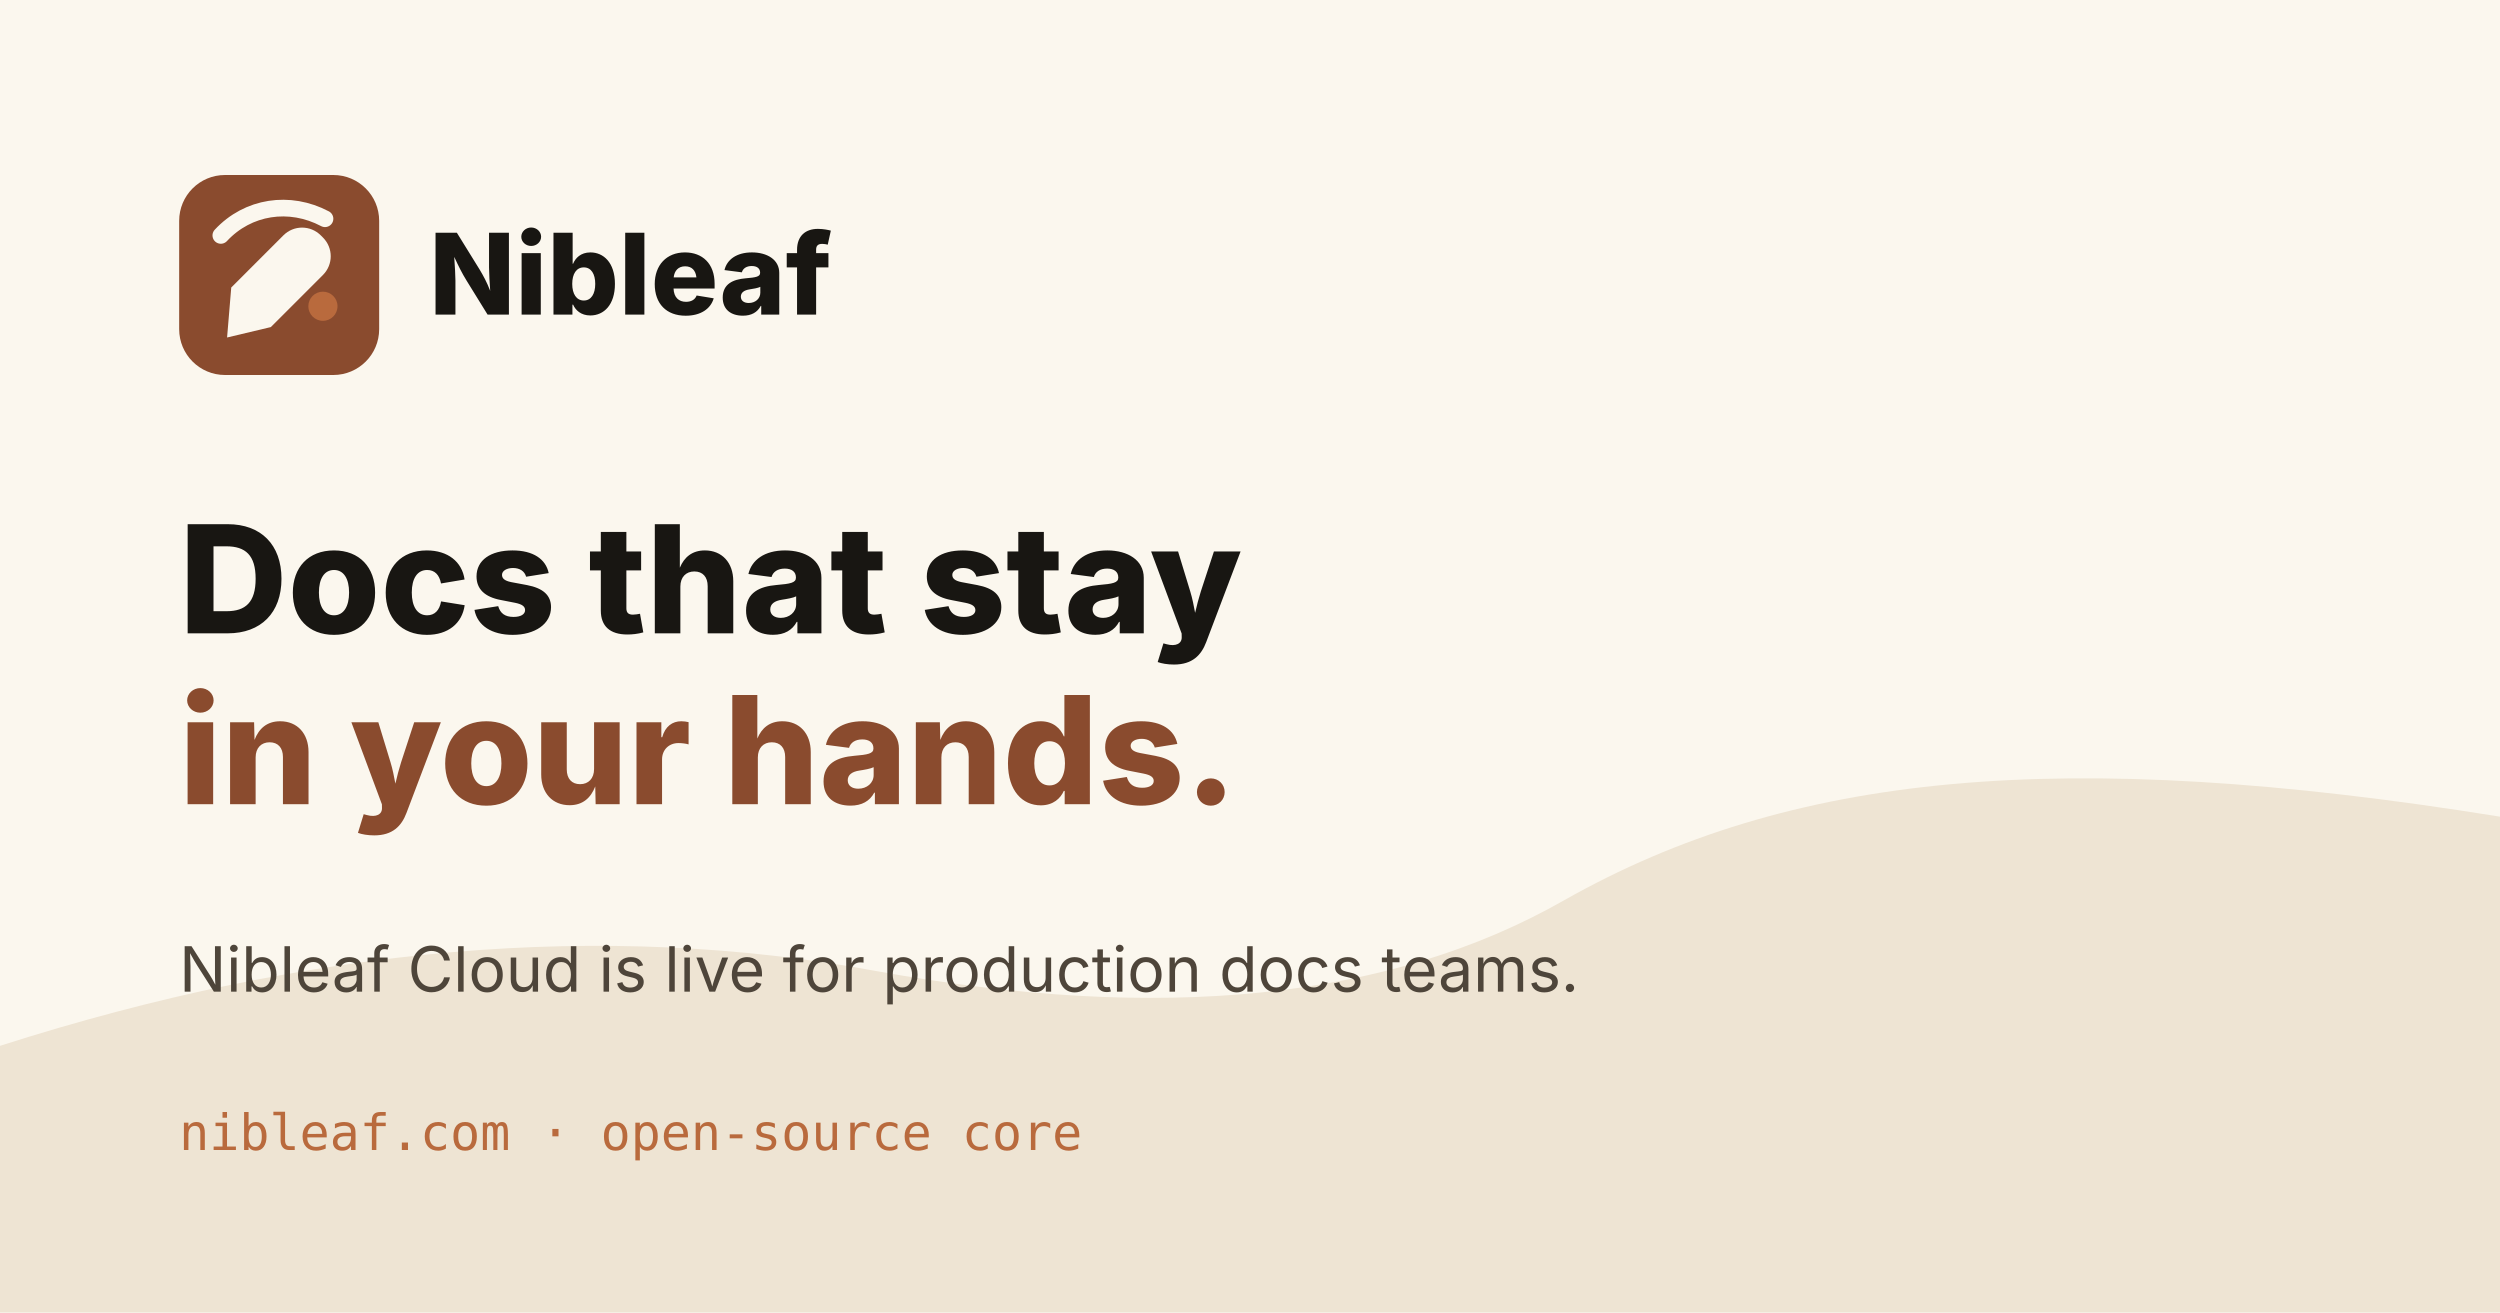
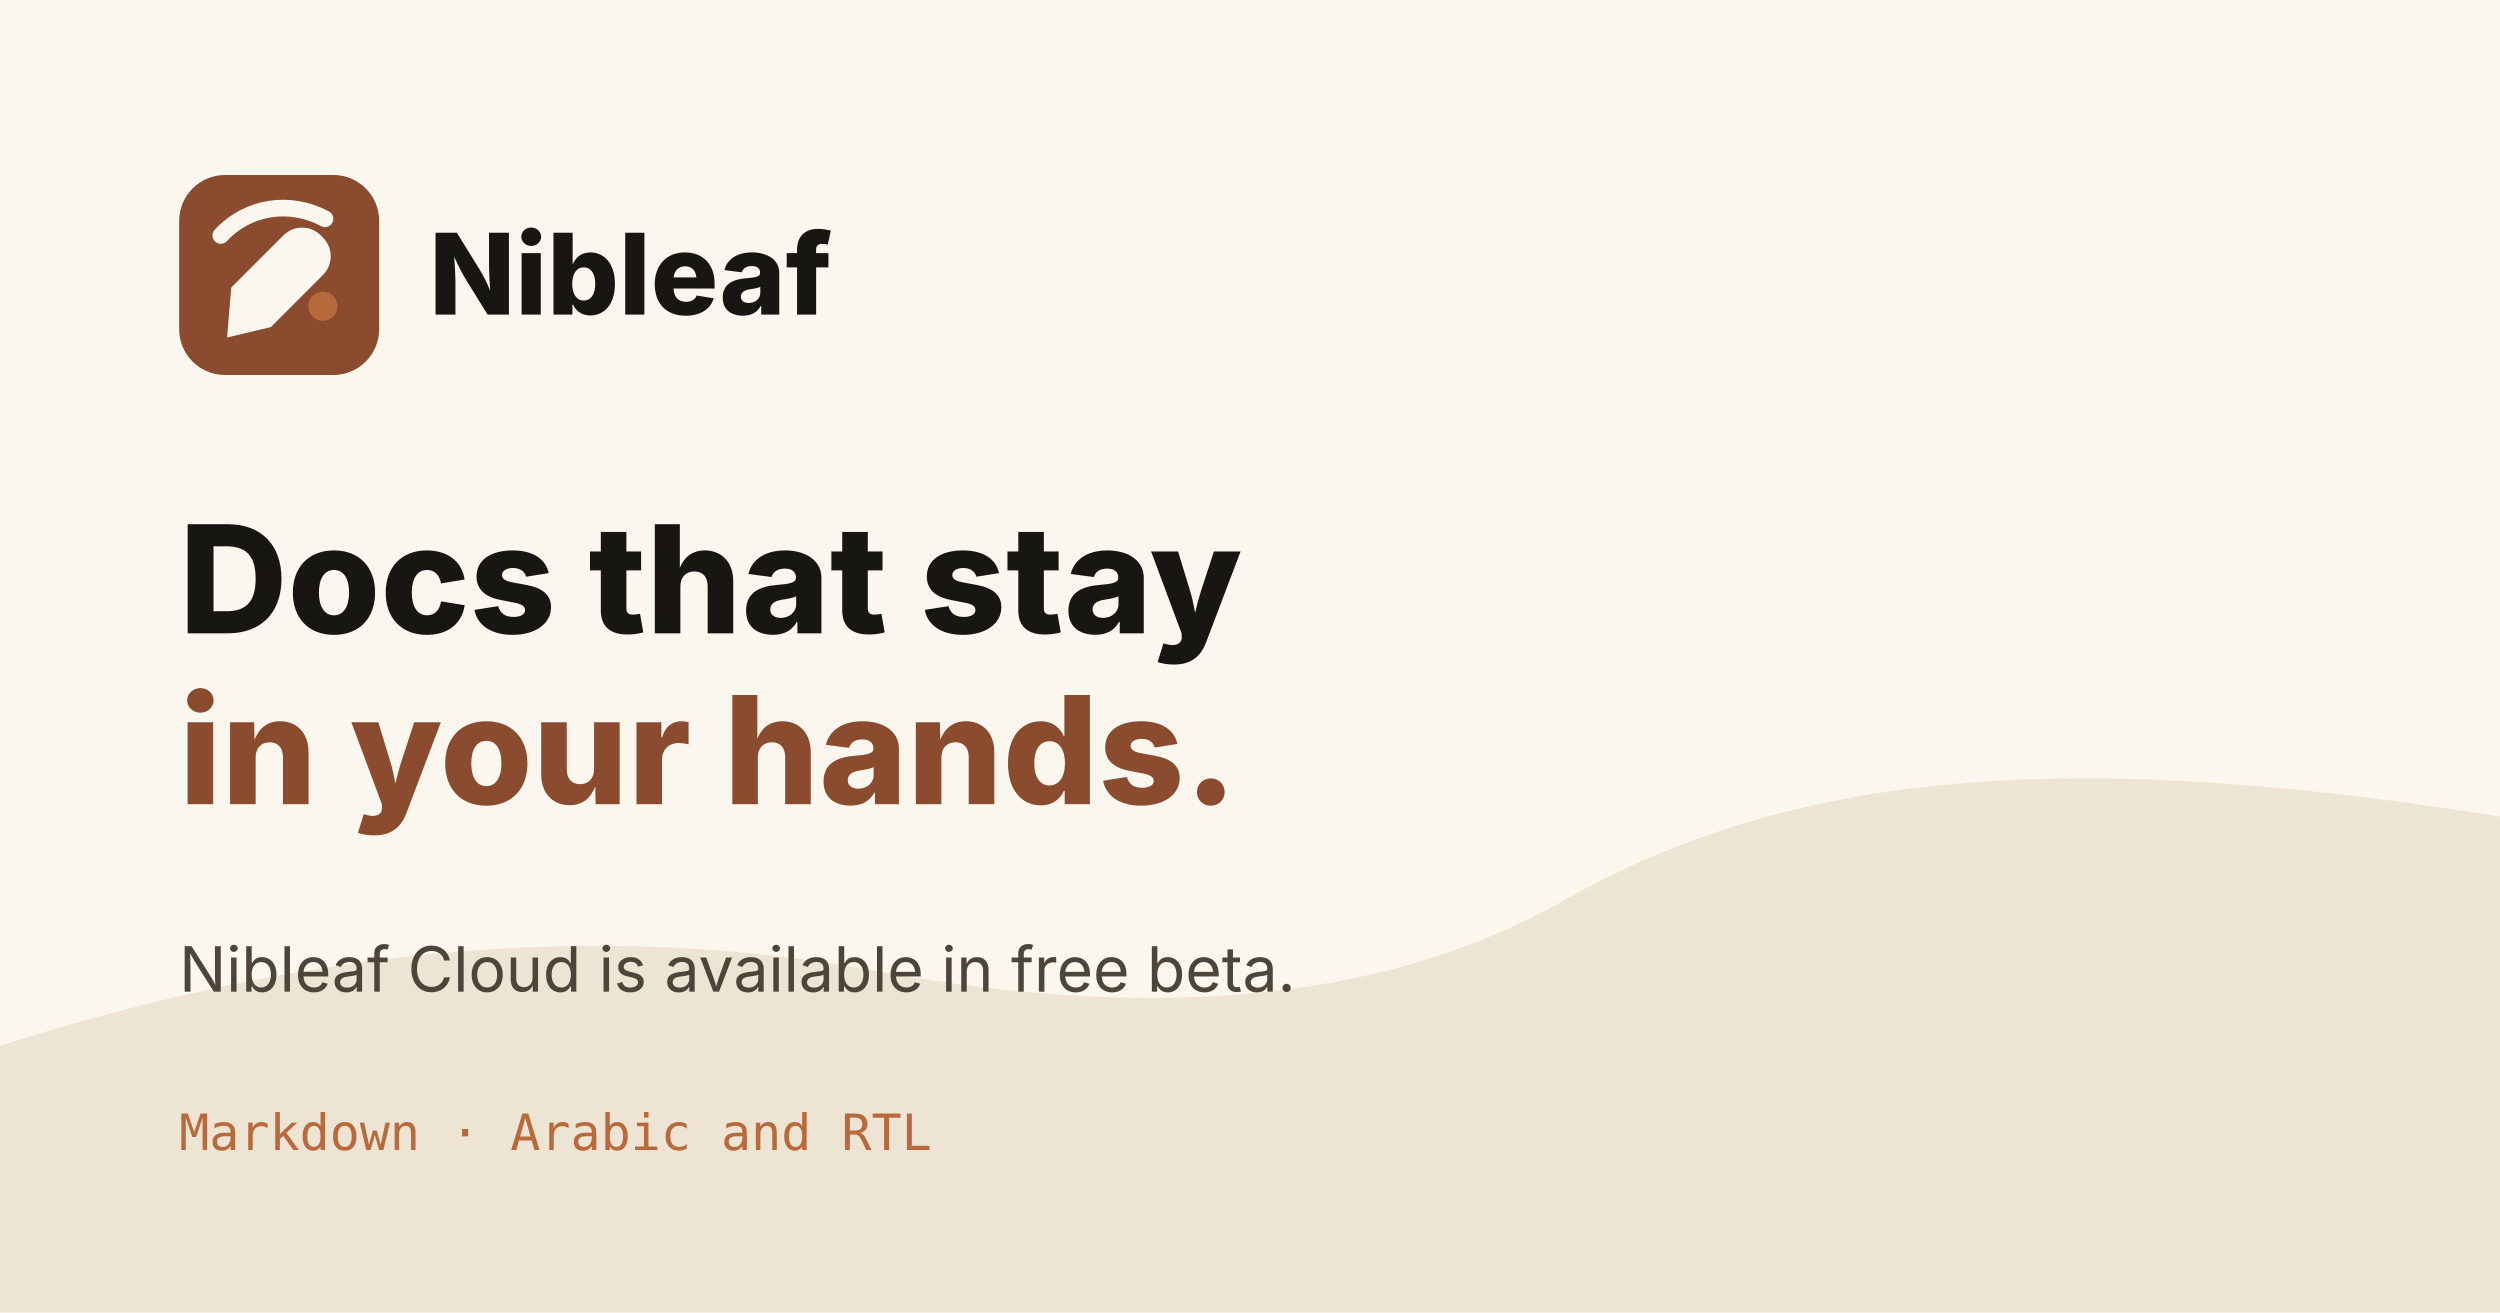
- <svg xmlns="http://www.w3.org/2000/svg" viewBox="0 0 1200 630" role="img" aria-label="Nibleaf — open-source documentation platform">
+ <svg xmlns="http://www.w3.org/2000/svg" viewBox="0 0 1200 630" role="img" aria-label="Nibleaf documentation publishing">
  <rect width="1200" height="630" fill="#FBF7EE" />
  <path d="M0 502c150-48 290-60 420-36 137 25 247 14 331-34 108-61 238-74 449-40v238H0Z" fill="#EEE4D3" />
  <rect x="86" y="84" width="96" height="96" rx="22" fill="#8A4B2E" />
  <path d="M111 138 136 113c5-5 13-5 18 0l1 1c5 5 5 13 0 18l-25 25-21 5 2-24Z" fill="#FBF7EE" />
  <path d="M106 113c13-14 33-17 50-8" fill="none" stroke="#FBF7EE" stroke-linecap="round" stroke-width="8" />
  <circle cx="155" cy="147" r="7" fill="#B96A3D" />
  <text x="206" y="151" fill="#181612" font-family="Geist Variable, Inter, system-ui, sans-serif" font-size="54" font-weight="760">Nibleaf</text>
  <text x="86" y="304" fill="#181612" font-family="Geist Variable, Inter, system-ui, sans-serif" font-size="72" font-weight="760">Docs that stay</text>
  <text x="86" y="386" fill="#8A4B2E" font-family="Geist Variable, Inter, system-ui, sans-serif" font-size="72" font-weight="760">in your hands.</text>
-   <text x="86" y="476" fill="#4E453A" font-family="Geist Variable, Inter, system-ui, sans-serif" font-size="30">Nibleaf Cloud is live for production docs teams.</text>
-   <text x="86" y="552" fill="#B96A3D" font-family="ui-monospace, SFMono-Regular, Menlo, monospace" font-size="24">nibleaf.com · open-source core</text>
+   <text x="86" y="476" fill="#4E453A" font-family="Geist Variable, Inter, system-ui, sans-serif" font-size="30">Nibleaf Cloud is available in free beta.</text>
+   <text x="86" y="552" fill="#B96A3D" font-family="ui-monospace, SFMono-Regular, Menlo, monospace" font-size="24">Markdown · Arabic and RTL</text>
</svg>
